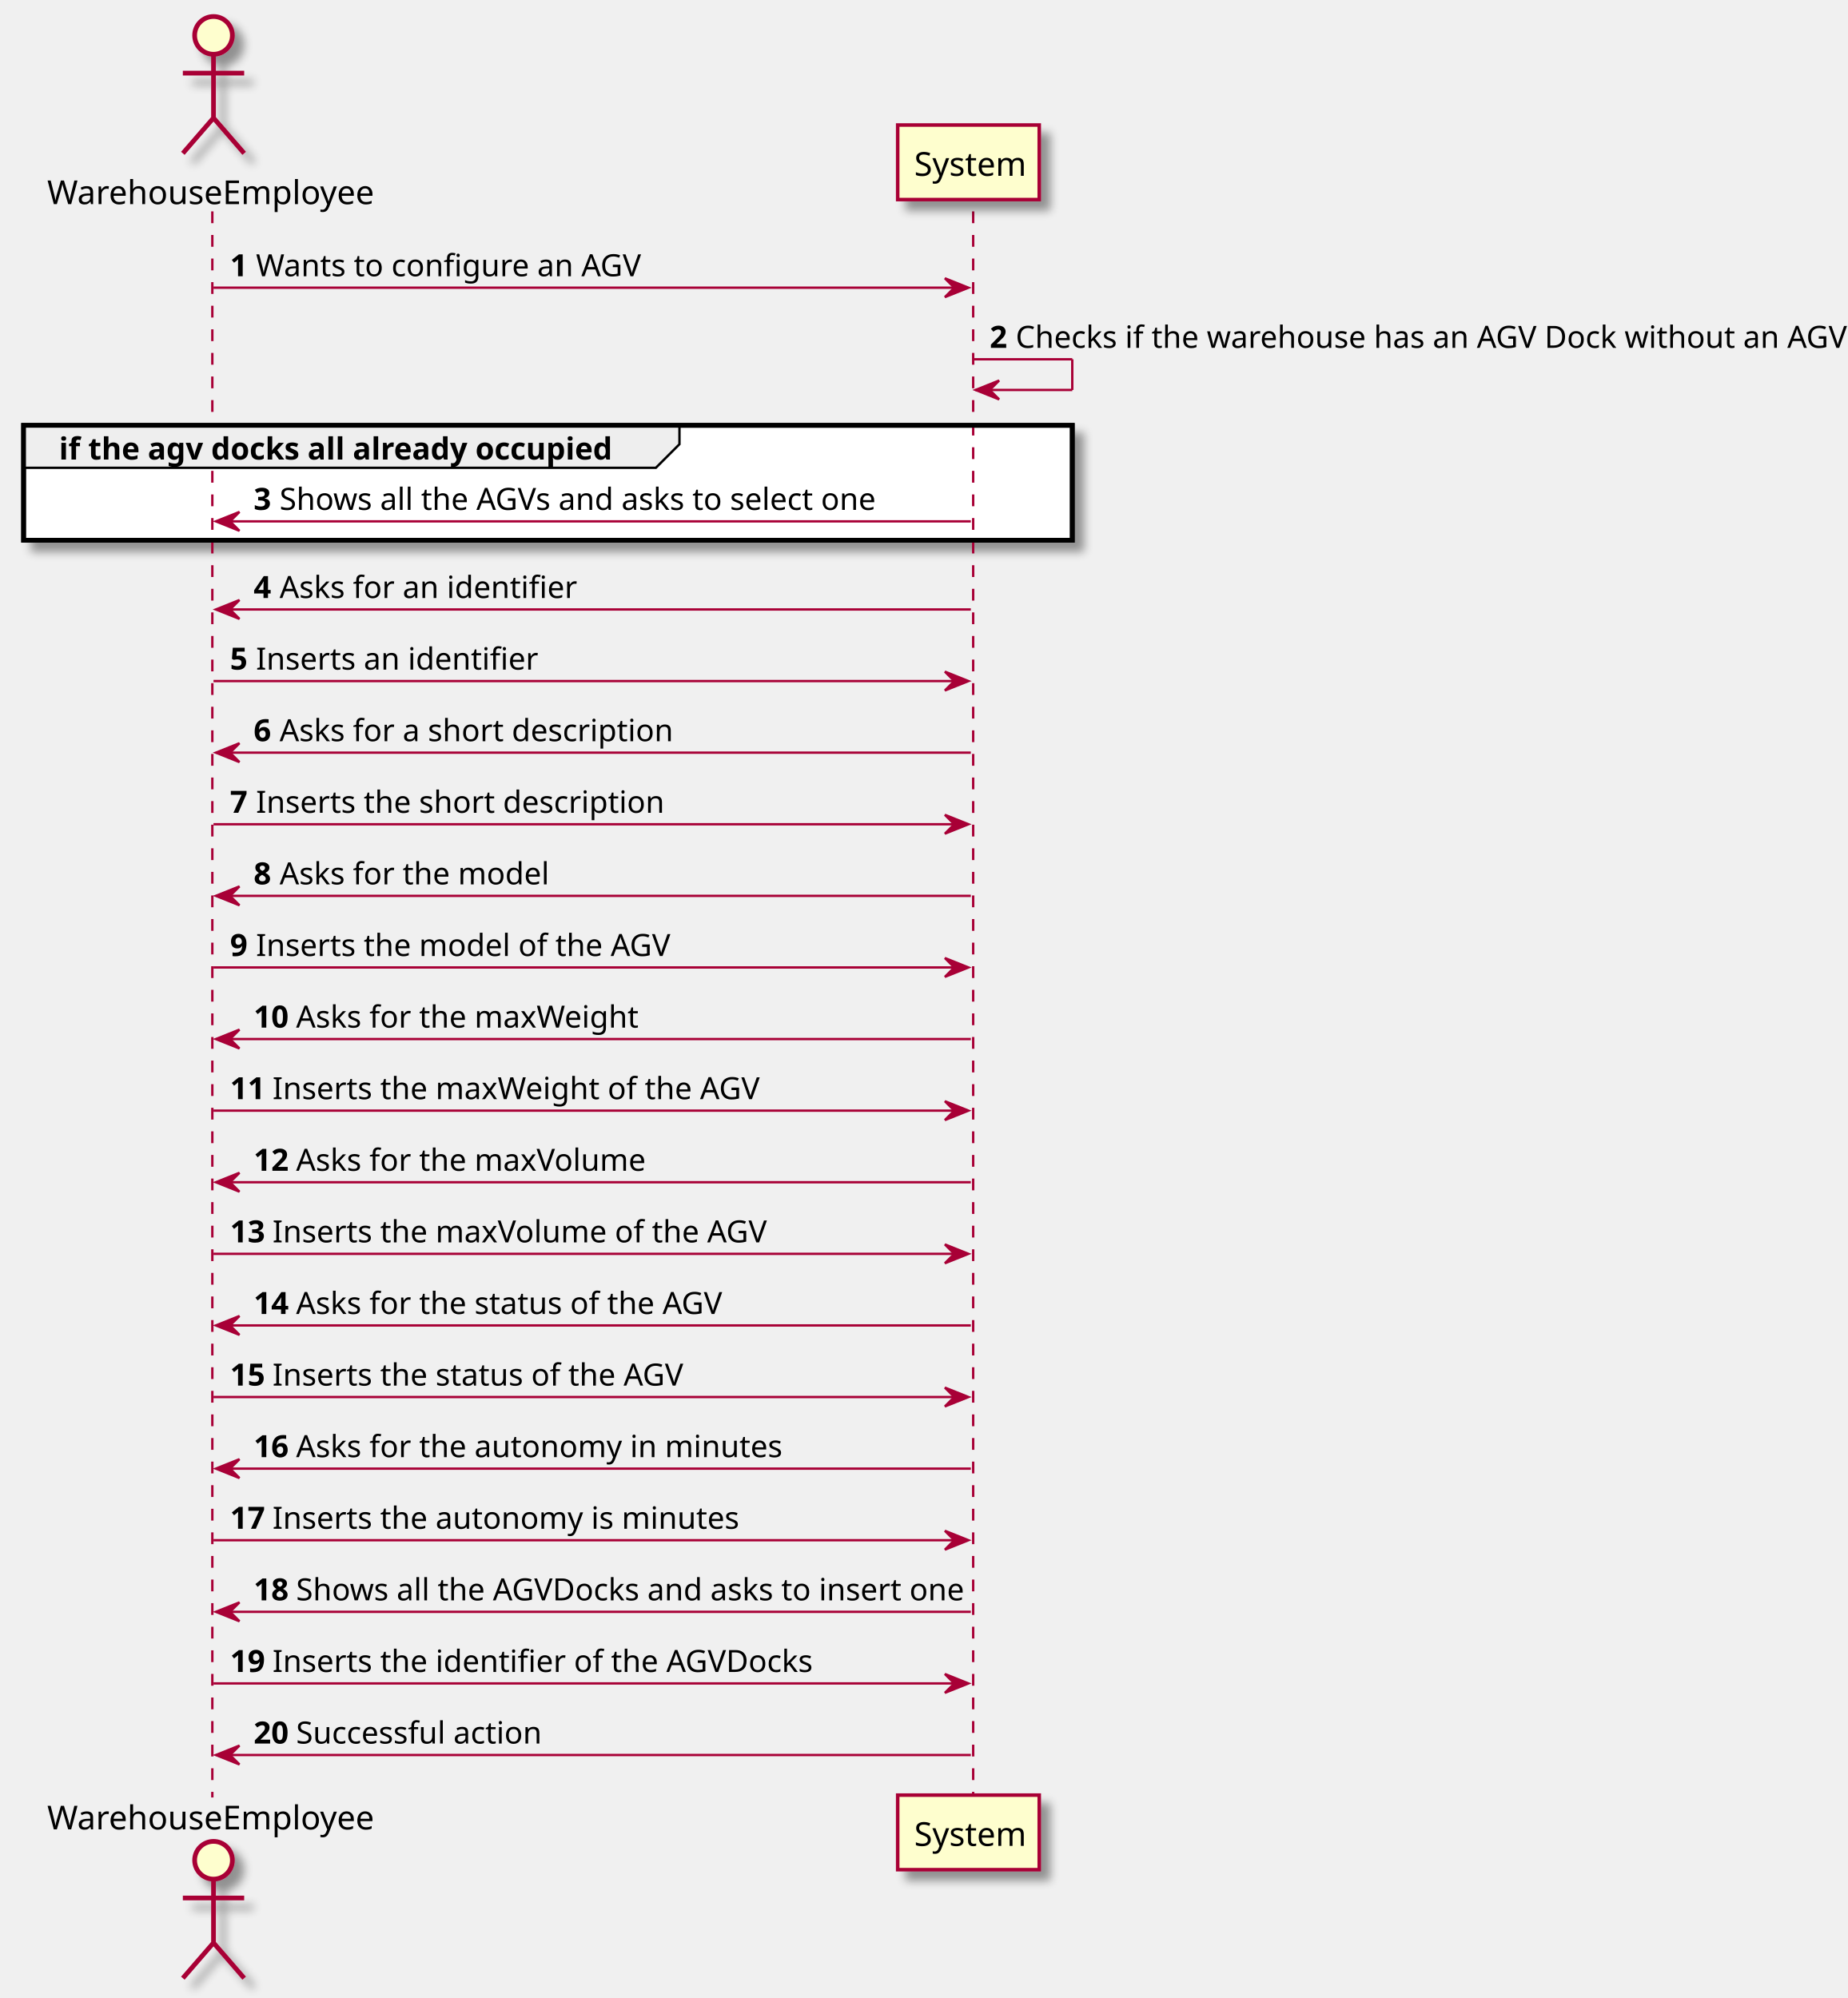
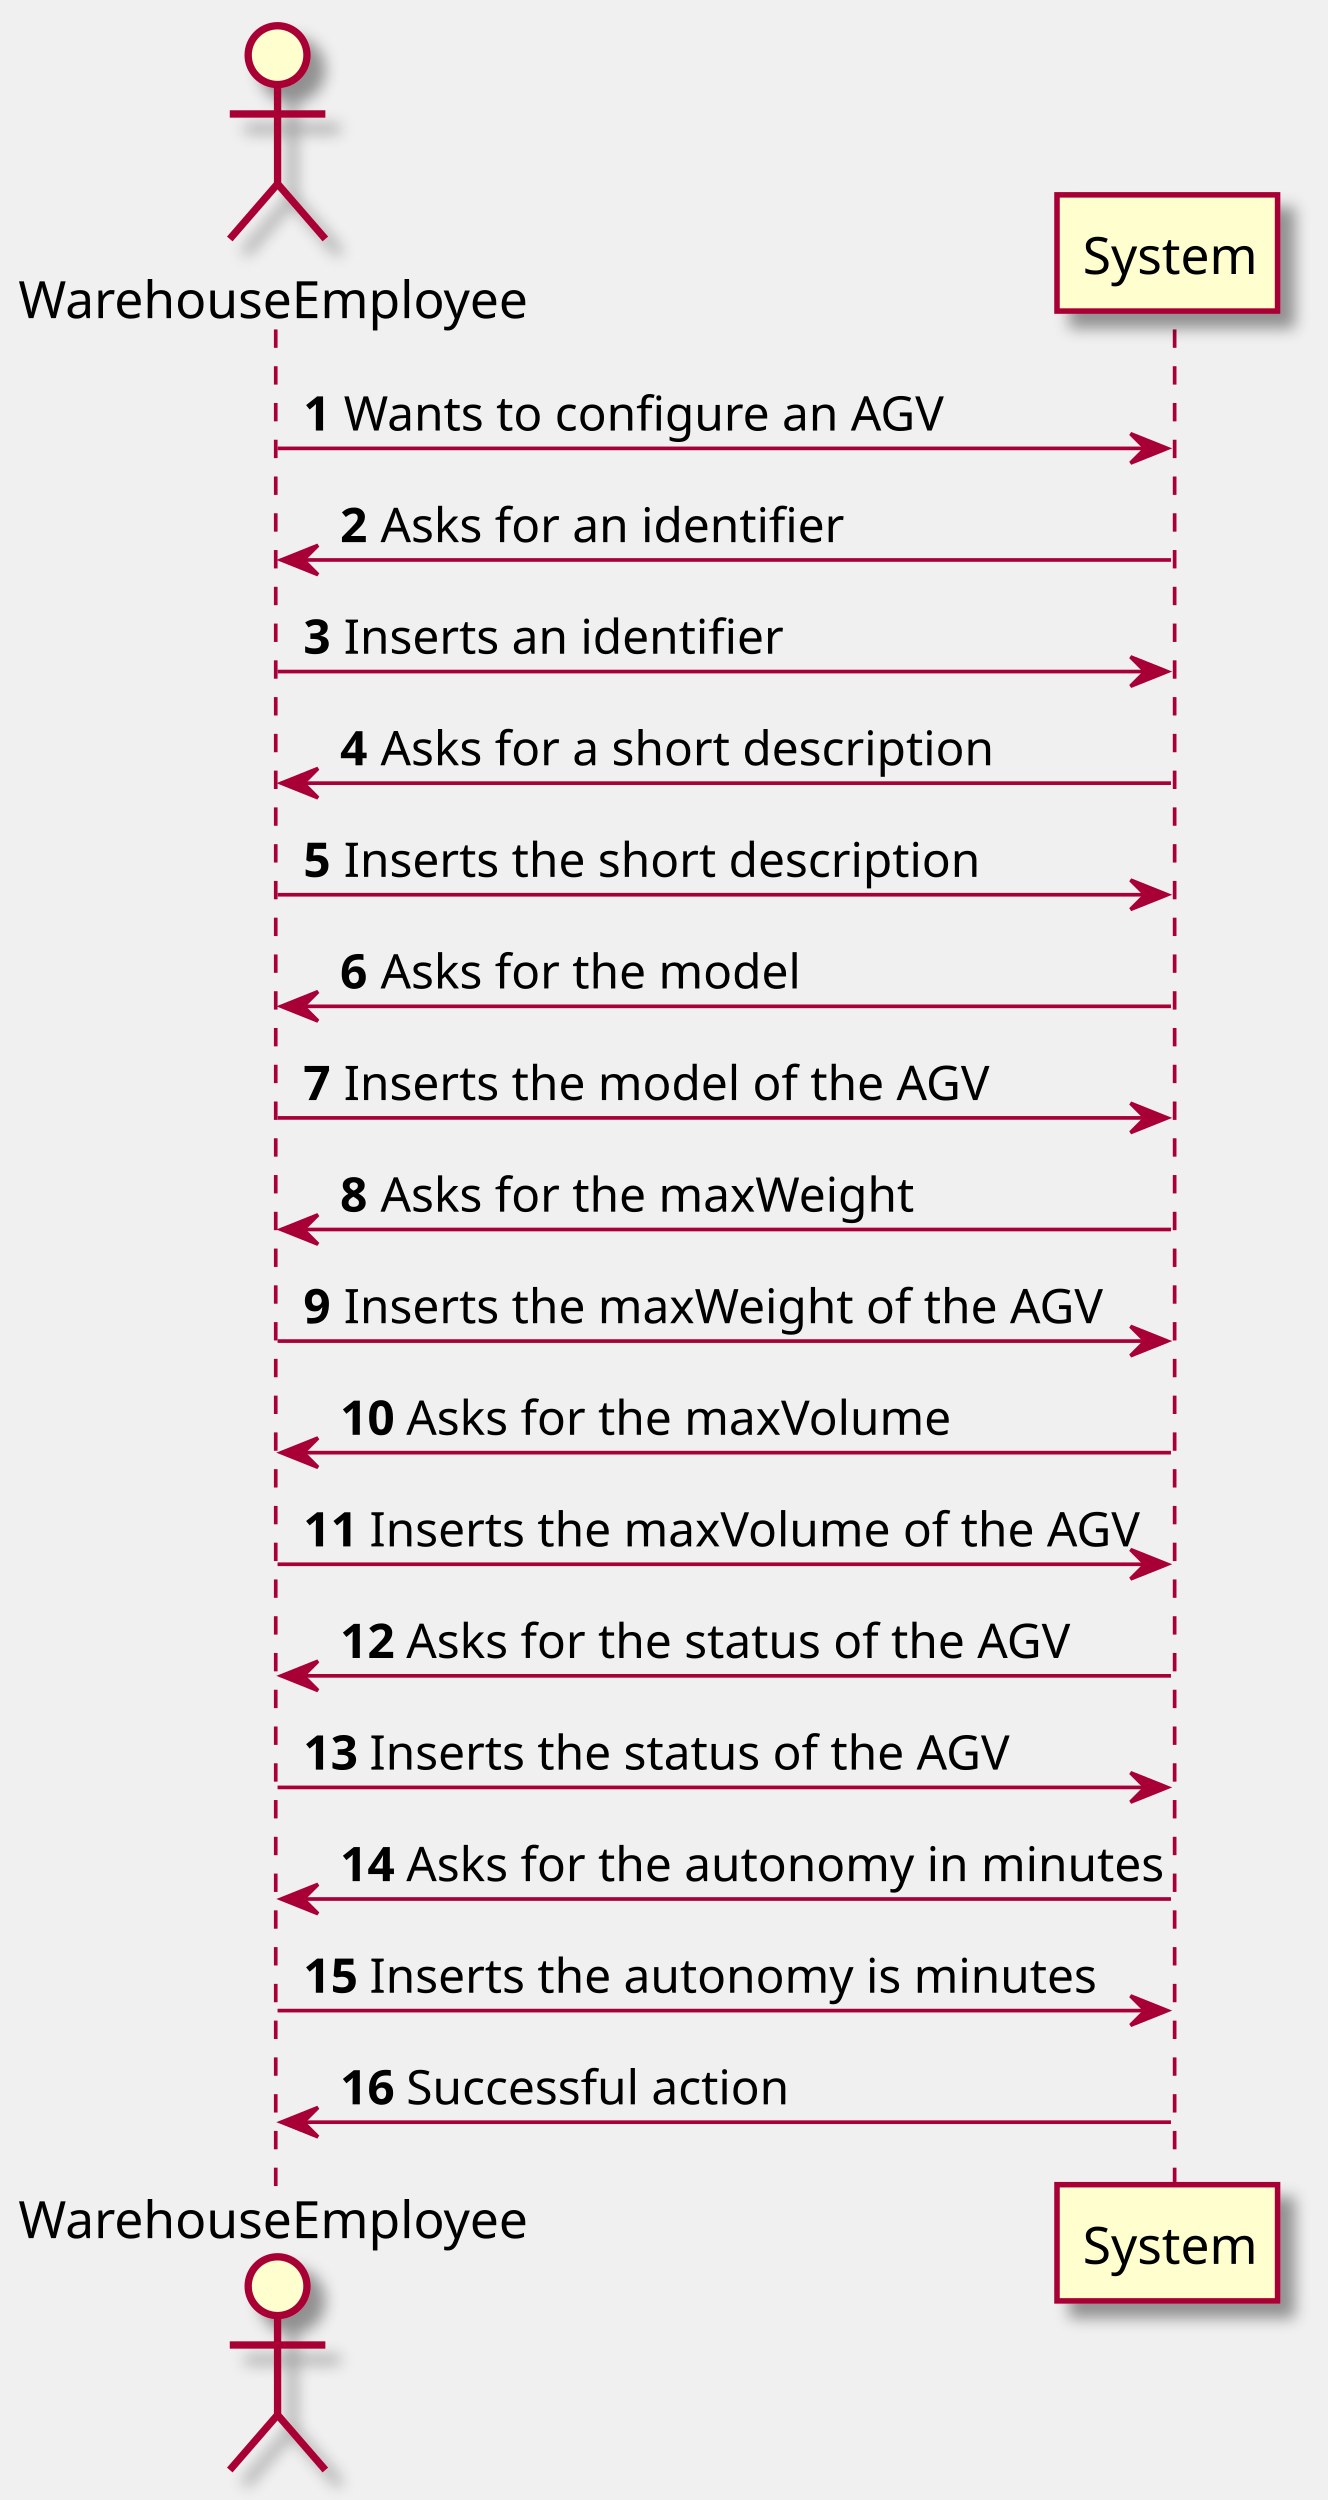
- <svg xmlns="http://www.w3.org/2000/svg" contentScriptType="application/ecmascript" contentStyleType="text/css" height="847px" preserveAspectRatio="none" style="width:783px;height:847px;background:#FFFFFF;" version="1.1" viewBox="0 0 783 847" width="783px" zoomAndPan="magnify">
+ <svg xmlns="http://www.w3.org/2000/svg" contentScriptType="application/ecmascript" contentStyleType="text/css" height="680px" preserveAspectRatio="none" style="width:361px;height:680px;background:#FFFFFF;" version="1.1" viewBox="0 0 361 680" width="361px" zoomAndPan="magnify">
  <defs>
-     <filter height="300%" id="f14spls0xnrqml" width="300%" x="-1" y="-1">
+     <filter height="300%" id="f1pnpyn59q0tit" width="300%" x="-1" y="-1">
      <feGaussianBlur result="blurOut" stdDeviation="2.0" />
      <feColorMatrix in="blurOut" result="blurOut2" type="matrix" values="0 0 0 0 0 0 0 0 0 0 0 0 0 0 0 0 0 0 .4 0" />
      <feOffset dx="4.0" dy="4.0" in="blurOut2" result="blurOut3" />
      <feBlend in="SourceGraphic" in2="blurOut3" mode="normal" />
    </filter>
  </defs>
  <g>
-     <rect fill="#FFFFFF" filter="url(#f14spls0xnrqml)" height="48.703" style="stroke:#000000;stroke-width:2.0;" width="444.5" x="10" y="180.312" />
-     <line style="stroke:#A80036;stroke-width:1.0;stroke-dasharray:5.0,5.0;" x1="90" x2="90" y1="89.609" y2="761.992" />
-     <line style="stroke:#A80036;stroke-width:1.0;stroke-dasharray:5.0,5.0;" x1="412.5" x2="412.5" y1="89.609" y2="761.992" />
-     <text fill="#000000" font-family="sans-serif" font-size="14" lengthAdjust="spacing" textLength="135" x="20" y="86.533">WarehouseEmployee</text>
-     <ellipse cx="90.5" cy="15" fill="#FEFECE" filter="url(#f14spls0xnrqml)" rx="8" ry="8" style="stroke:#A80036;stroke-width:2.0;" />
-     <path d="M90.5,23 L90.5,50 M77.5,31 L103.5,31 M90.5,50 L77.5,65 M90.5,50 L103.5,65 " fill="none" filter="url(#f14spls0xnrqml)" style="stroke:#A80036;stroke-width:2.0;" />
-     <text fill="#000000" font-family="sans-serif" font-size="14" lengthAdjust="spacing" textLength="135" x="20" y="775.525">WarehouseEmployee</text>
-     <ellipse cx="90.5" cy="788.602" fill="#FEFECE" filter="url(#f14spls0xnrqml)" rx="8" ry="8" style="stroke:#A80036;stroke-width:2.0;" />
-     <path d="M90.5,796.602 L90.5,823.602 M77.5,804.602 L103.5,804.602 M90.5,823.602 L77.5,838.602 M90.5,823.602 L103.5,838.602 " fill="none" filter="url(#f14spls0xnrqml)" style="stroke:#A80036;stroke-width:2.0;" />
-     <rect fill="#FEFECE" filter="url(#f14spls0xnrqml)" height="31.609" style="stroke:#A80036;stroke-width:1.5;" width="60" x="380.5" y="53" />
-     <text fill="#000000" font-family="sans-serif" font-size="14" lengthAdjust="spacing" textLength="46" x="387.5" y="74.533">System</text>
-     <rect fill="#FEFECE" filter="url(#f14spls0xnrqml)" height="31.609" style="stroke:#A80036;stroke-width:1.5;" width="60" x="380.5" y="760.992" />
-     <text fill="#000000" font-family="sans-serif" font-size="14" lengthAdjust="spacing" textLength="46" x="387.5" y="782.525">System</text>
-     <polygon fill="#A80036" points="400.5,117.961,410.5,121.961,400.5,125.961,404.5,121.961" style="stroke:#A80036;stroke-width:1.0;" />
-     <line style="stroke:#A80036;stroke-width:1.0;" x1="90.5" x2="406.5" y1="121.961" y2="121.961" />
-     <text fill="#000000" font-family="sans-serif" font-size="13" font-weight="bold" lengthAdjust="spacing" textLength="7" x="97.5" y="117.105">1</text>
-     <text fill="#000000" font-family="sans-serif" font-size="13" lengthAdjust="spacing" textLength="159" x="108.5" y="117.105">Wants to configure an AGV</text>
-     <line style="stroke:#A80036;stroke-width:1.0;" x1="412.5" x2="454.5" y1="152.312" y2="152.312" />
-     <line style="stroke:#A80036;stroke-width:1.0;" x1="454.5" x2="454.5" y1="152.312" y2="165.312" />
-     <line style="stroke:#A80036;stroke-width:1.0;" x1="413.5" x2="454.5" y1="165.312" y2="165.312" />
-     <polygon fill="#A80036" points="423.5,161.312,413.5,165.312,423.5,169.312,419.5,165.312" style="stroke:#A80036;stroke-width:1.0;" />
-     <text fill="#000000" font-family="sans-serif" font-size="13" font-weight="bold" lengthAdjust="spacing" textLength="7" x="419.5" y="147.456">2</text>
-     <text fill="#000000" font-family="sans-serif" font-size="13" lengthAdjust="spacing" textLength="346" x="430.5" y="147.456">Checks if the warehouse has an AGV Dock without an AGV</text>
-     <path d="M10,180.312 L288,180.312 L288,188.312 L278,198.312 L10,198.312 L10,180.312 " fill="#EEEEEE" style="stroke:#000000;stroke-width:1.0;" />
-     <rect fill="none" height="48.703" style="stroke:#000000;stroke-width:2.0;" width="444.5" x="10" y="180.312" />
-     <text fill="#000000" font-family="sans-serif" font-size="13" font-weight="bold" lengthAdjust="spacing" textLength="233" x="25" y="194.808">if the agv docks all already occupied</text>
-     <polygon fill="#A80036" points="101.5,217.016,91.5,221.016,101.5,225.016,97.5,221.016" style="stroke:#A80036;stroke-width:1.0;" />
-     <line style="stroke:#A80036;stroke-width:1.0;" x1="95.5" x2="411.5" y1="221.016" y2="221.016" />
-     <text fill="#000000" font-family="sans-serif" font-size="13" font-weight="bold" lengthAdjust="spacing" textLength="7" x="107.5" y="216.159">3</text>
-     <text fill="#000000" font-family="sans-serif" font-size="13" lengthAdjust="spacing" textLength="253" x="118.5" y="216.159">Shows all the AGVs and asks to select one</text>
-     <polygon fill="#A80036" points="101.5,254.367,91.5,258.367,101.5,262.367,97.5,258.367" style="stroke:#A80036;stroke-width:1.0;" />
-     <line style="stroke:#A80036;stroke-width:1.0;" x1="95.5" x2="411.5" y1="258.367" y2="258.367" />
-     <text fill="#000000" font-family="sans-serif" font-size="13" font-weight="bold" lengthAdjust="spacing" textLength="7" x="107.5" y="253.511">4</text>
-     <text fill="#000000" font-family="sans-serif" font-size="13" lengthAdjust="spacing" textLength="118" x="118.5" y="253.511">Asks for an identifier</text>
-     <polygon fill="#A80036" points="400.5,284.719,410.5,288.719,400.5,292.719,404.5,288.719" style="stroke:#A80036;stroke-width:1.0;" />
-     <line style="stroke:#A80036;stroke-width:1.0;" x1="90.5" x2="406.5" y1="288.719" y2="288.719" />
-     <text fill="#000000" font-family="sans-serif" font-size="13" font-weight="bold" lengthAdjust="spacing" textLength="7" x="97.5" y="283.862">5</text>
-     <text fill="#000000" font-family="sans-serif" font-size="13" lengthAdjust="spacing" textLength="109" x="108.5" y="283.862">Inserts an identifier</text>
-     <polygon fill="#A80036" points="101.5,315.07,91.5,319.07,101.5,323.07,97.5,319.07" style="stroke:#A80036;stroke-width:1.0;" />
-     <line style="stroke:#A80036;stroke-width:1.0;" x1="95.5" x2="411.5" y1="319.07" y2="319.07" />
-     <text fill="#000000" font-family="sans-serif" font-size="13" font-weight="bold" lengthAdjust="spacing" textLength="7" x="107.5" y="314.214">6</text>
-     <text fill="#000000" font-family="sans-serif" font-size="13" lengthAdjust="spacing" textLength="159" x="118.5" y="314.214">Asks for a short description</text>
-     <polygon fill="#A80036" points="400.5,345.422,410.5,349.422,400.5,353.422,404.5,349.422" style="stroke:#A80036;stroke-width:1.0;" />
-     <line style="stroke:#A80036;stroke-width:1.0;" x1="90.5" x2="406.5" y1="349.422" y2="349.422" />
-     <text fill="#000000" font-family="sans-serif" font-size="13" font-weight="bold" lengthAdjust="spacing" textLength="7" x="97.5" y="344.565">7</text>
-     <text fill="#000000" font-family="sans-serif" font-size="13" lengthAdjust="spacing" textLength="161" x="108.5" y="344.565">Inserts the short description</text>
-     <polygon fill="#A80036" points="101.5,375.773,91.5,379.773,101.5,383.773,97.5,379.773" style="stroke:#A80036;stroke-width:1.0;" />
-     <line style="stroke:#A80036;stroke-width:1.0;" x1="95.5" x2="411.5" y1="379.773" y2="379.773" />
-     <text fill="#000000" font-family="sans-serif" font-size="13" font-weight="bold" lengthAdjust="spacing" textLength="7" x="107.5" y="374.917">8</text>
-     <text fill="#000000" font-family="sans-serif" font-size="13" lengthAdjust="spacing" textLength="109" x="118.5" y="374.917">Asks for the model</text>
-     <polygon fill="#A80036" points="400.5,406.125,410.5,410.125,400.5,414.125,404.5,410.125" style="stroke:#A80036;stroke-width:1.0;" />
-     <line style="stroke:#A80036;stroke-width:1.0;" x1="90.5" x2="406.5" y1="410.125" y2="410.125" />
-     <text fill="#000000" font-family="sans-serif" font-size="13" font-weight="bold" lengthAdjust="spacing" textLength="7" x="97.5" y="405.269">9</text>
-     <text fill="#000000" font-family="sans-serif" font-size="13" lengthAdjust="spacing" textLength="168" x="108.5" y="405.269">Inserts the model of the AGV</text>
-     <polygon fill="#A80036" points="101.5,436.477,91.5,440.477,101.5,444.477,97.5,440.477" style="stroke:#A80036;stroke-width:1.0;" />
-     <line style="stroke:#A80036;stroke-width:1.0;" x1="95.5" x2="411.5" y1="440.477" y2="440.477" />
-     <text fill="#000000" font-family="sans-serif" font-size="13" font-weight="bold" lengthAdjust="spacing" textLength="14" x="107.5" y="435.62">10</text>
-     <text fill="#000000" font-family="sans-serif" font-size="13" lengthAdjust="spacing" textLength="140" x="125.5" y="435.62">Asks for the maxWeight</text>
-     <polygon fill="#A80036" points="400.5,466.828,410.5,470.828,400.5,474.828,404.5,470.828" style="stroke:#A80036;stroke-width:1.0;" />
-     <line style="stroke:#A80036;stroke-width:1.0;" x1="90.5" x2="406.5" y1="470.828" y2="470.828" />
-     <text fill="#000000" font-family="sans-serif" font-size="13" font-weight="bold" lengthAdjust="spacing" textLength="14" x="97.5" y="465.972">11</text>
-     <text fill="#000000" font-family="sans-serif" font-size="13" lengthAdjust="spacing" textLength="199" x="115.5" y="465.972">Inserts the maxWeight of the AGV</text>
-     <polygon fill="#A80036" points="101.5,497.18,91.5,501.18,101.5,505.18,97.5,501.18" style="stroke:#A80036;stroke-width:1.0;" />
-     <line style="stroke:#A80036;stroke-width:1.0;" x1="95.5" x2="411.5" y1="501.18" y2="501.18" />
-     <text fill="#000000" font-family="sans-serif" font-size="13" font-weight="bold" lengthAdjust="spacing" textLength="14" x="107.5" y="496.323">12</text>
-     <text fill="#000000" font-family="sans-serif" font-size="13" lengthAdjust="spacing" textLength="143" x="125.5" y="496.323">Asks for the maxVolume</text>
-     <polygon fill="#A80036" points="400.5,527.531,410.5,531.531,400.5,535.531,404.5,531.531" style="stroke:#A80036;stroke-width:1.0;" />
-     <line style="stroke:#A80036;stroke-width:1.0;" x1="90.5" x2="406.5" y1="531.531" y2="531.531" />
-     <text fill="#000000" font-family="sans-serif" font-size="13" font-weight="bold" lengthAdjust="spacing" textLength="14" x="97.5" y="526.675">13</text>
-     <text fill="#000000" font-family="sans-serif" font-size="13" lengthAdjust="spacing" textLength="202" x="115.5" y="526.675">Inserts the maxVolume of the AGV</text>
-     <polygon fill="#A80036" points="101.5,557.883,91.5,561.883,101.5,565.883,97.5,561.883" style="stroke:#A80036;stroke-width:1.0;" />
-     <line style="stroke:#A80036;stroke-width:1.0;" x1="95.5" x2="411.5" y1="561.883" y2="561.883" />
-     <text fill="#000000" font-family="sans-serif" font-size="13" font-weight="bold" lengthAdjust="spacing" textLength="14" x="107.5" y="557.026">14</text>
-     <text fill="#000000" font-family="sans-serif" font-size="13" lengthAdjust="spacing" textLength="178" x="125.5" y="557.026">Asks for the status of the AGV</text>
-     <polygon fill="#A80036" points="400.5,588.234,410.5,592.234,400.5,596.234,404.5,592.234" style="stroke:#A80036;stroke-width:1.0;" />
-     <line style="stroke:#A80036;stroke-width:1.0;" x1="90.5" x2="406.5" y1="592.234" y2="592.234" />
-     <text fill="#000000" font-family="sans-serif" font-size="13" font-weight="bold" lengthAdjust="spacing" textLength="14" x="97.5" y="587.378">15</text>
-     <text fill="#000000" font-family="sans-serif" font-size="13" lengthAdjust="spacing" textLength="169" x="115.5" y="587.378">Inserts the status of the AGV</text>
-     <polygon fill="#A80036" points="101.5,618.586,91.5,622.586,101.5,626.586,97.5,622.586" style="stroke:#A80036;stroke-width:1.0;" />
-     <line style="stroke:#A80036;stroke-width:1.0;" x1="95.5" x2="411.5" y1="622.586" y2="622.586" />
-     <text fill="#000000" font-family="sans-serif" font-size="13" font-weight="bold" lengthAdjust="spacing" textLength="14" x="107.5" y="617.73">16</text>
-     <text fill="#000000" font-family="sans-serif" font-size="13" lengthAdjust="spacing" textLength="195" x="125.5" y="617.73">Asks for the autonomy in minutes</text>
-     <polygon fill="#A80036" points="400.5,648.938,410.5,652.938,400.5,656.938,404.5,652.938" style="stroke:#A80036;stroke-width:1.0;" />
-     <line style="stroke:#A80036;stroke-width:1.0;" x1="90.5" x2="406.5" y1="652.938" y2="652.938" />
-     <text fill="#000000" font-family="sans-serif" font-size="13" font-weight="bold" lengthAdjust="spacing" textLength="14" x="97.5" y="648.081">17</text>
-     <text fill="#000000" font-family="sans-serif" font-size="13" lengthAdjust="spacing" textLength="186" x="115.5" y="648.081">Inserts the autonomy is minutes</text>
-     <polygon fill="#A80036" points="101.5,679.289,91.5,683.289,101.5,687.289,97.5,683.289" style="stroke:#A80036;stroke-width:1.0;" />
-     <line style="stroke:#A80036;stroke-width:1.0;" x1="95.5" x2="411.5" y1="683.289" y2="683.289" />
-     <text fill="#000000" font-family="sans-serif" font-size="13" font-weight="bold" lengthAdjust="spacing" textLength="14" x="107.5" y="678.433">18</text>
-     <text fill="#000000" font-family="sans-serif" font-size="13" lengthAdjust="spacing" textLength="280" x="125.5" y="678.433">Shows all the AGVDocks and asks to insert one</text>
-     <polygon fill="#A80036" points="400.5,709.641,410.5,713.641,400.5,717.641,404.5,713.641" style="stroke:#A80036;stroke-width:1.0;" />
-     <line style="stroke:#A80036;stroke-width:1.0;" x1="90.5" x2="406.5" y1="713.641" y2="713.641" />
-     <text fill="#000000" font-family="sans-serif" font-size="13" font-weight="bold" lengthAdjust="spacing" textLength="14" x="97.5" y="708.784">19</text>
-     <text fill="#000000" font-family="sans-serif" font-size="13" lengthAdjust="spacing" textLength="218" x="115.5" y="708.784">Inserts the identifier of the AGVDocks</text>
-     <polygon fill="#A80036" points="101.5,739.992,91.5,743.992,101.5,747.992,97.5,743.992" style="stroke:#A80036;stroke-width:1.0;" />
-     <line style="stroke:#A80036;stroke-width:1.0;" x1="95.5" x2="411.5" y1="743.992" y2="743.992" />
-     <text fill="#000000" font-family="sans-serif" font-size="13" font-weight="bold" lengthAdjust="spacing" textLength="14" x="107.5" y="739.136">20</text>
-     <text fill="#000000" font-family="sans-serif" font-size="13" lengthAdjust="spacing" textLength="103" x="125.5" y="739.136">Successful action</text>
+     <line style="stroke:#A80036;stroke-width:1.0;stroke-dasharray:5.0,5.0;" x1="75" x2="75" y1="89.609" y2="595.234" />
+     <line style="stroke:#A80036;stroke-width:1.0;stroke-dasharray:5.0,5.0;" x1="319.5" x2="319.5" y1="89.609" y2="595.234" />
+     <text fill="#000000" font-family="sans-serif" font-size="14" lengthAdjust="spacing" textLength="135" x="5" y="86.533">WarehouseEmployee</text>
+     <ellipse cx="75.5" cy="15" fill="#FEFECE" filter="url(#f1pnpyn59q0tit)" rx="8" ry="8" style="stroke:#A80036;stroke-width:2.0;" />
+     <path d="M75.5,23 L75.5,50 M62.5,31 L88.5,31 M75.5,50 L62.5,65 M75.5,50 L88.5,65 " fill="none" filter="url(#f1pnpyn59q0tit)" style="stroke:#A80036;stroke-width:2.0;" />
+     <text fill="#000000" font-family="sans-serif" font-size="14" lengthAdjust="spacing" textLength="135" x="5" y="608.768">WarehouseEmployee</text>
+     <ellipse cx="75.5" cy="621.844" fill="#FEFECE" filter="url(#f1pnpyn59q0tit)" rx="8" ry="8" style="stroke:#A80036;stroke-width:2.0;" />
+     <path d="M75.5,629.844 L75.5,656.844 M62.5,637.844 L88.5,637.844 M75.5,656.844 L62.5,671.844 M75.5,656.844 L88.5,671.844 " fill="none" filter="url(#f1pnpyn59q0tit)" style="stroke:#A80036;stroke-width:2.0;" />
+     <rect fill="#FEFECE" filter="url(#f1pnpyn59q0tit)" height="31.609" style="stroke:#A80036;stroke-width:1.5;" width="60" x="287.5" y="53" />
+     <text fill="#000000" font-family="sans-serif" font-size="14" lengthAdjust="spacing" textLength="46" x="294.5" y="74.533">System</text>
+     <rect fill="#FEFECE" filter="url(#f1pnpyn59q0tit)" height="31.609" style="stroke:#A80036;stroke-width:1.5;" width="60" x="287.5" y="594.234" />
+     <text fill="#000000" font-family="sans-serif" font-size="14" lengthAdjust="spacing" textLength="46" x="294.5" y="615.768">System</text>
+     <polygon fill="#A80036" points="307.5,117.961,317.5,121.961,307.5,125.961,311.5,121.961" style="stroke:#A80036;stroke-width:1.0;" />
+     <line style="stroke:#A80036;stroke-width:1.0;" x1="75.5" x2="313.5" y1="121.961" y2="121.961" />
+     <text fill="#000000" font-family="sans-serif" font-size="13" font-weight="bold" lengthAdjust="spacing" textLength="7" x="82.5" y="117.105">1</text>
+     <text fill="#000000" font-family="sans-serif" font-size="13" lengthAdjust="spacing" textLength="159" x="93.5" y="117.105">Wants to configure an AGV</text>
+     <polygon fill="#A80036" points="86.5,148.312,76.5,152.312,86.5,156.312,82.5,152.312" style="stroke:#A80036;stroke-width:1.0;" />
+     <line style="stroke:#A80036;stroke-width:1.0;" x1="80.5" x2="318.5" y1="152.312" y2="152.312" />
+     <text fill="#000000" font-family="sans-serif" font-size="13" font-weight="bold" lengthAdjust="spacing" textLength="7" x="92.5" y="147.456">2</text>
+     <text fill="#000000" font-family="sans-serif" font-size="13" lengthAdjust="spacing" textLength="118" x="103.5" y="147.456">Asks for an identifier</text>
+     <polygon fill="#A80036" points="307.5,178.664,317.5,182.664,307.5,186.664,311.5,182.664" style="stroke:#A80036;stroke-width:1.0;" />
+     <line style="stroke:#A80036;stroke-width:1.0;" x1="75.5" x2="313.5" y1="182.664" y2="182.664" />
+     <text fill="#000000" font-family="sans-serif" font-size="13" font-weight="bold" lengthAdjust="spacing" textLength="7" x="82.5" y="177.808">3</text>
+     <text fill="#000000" font-family="sans-serif" font-size="13" lengthAdjust="spacing" textLength="109" x="93.5" y="177.808">Inserts an identifier</text>
+     <polygon fill="#A80036" points="86.5,209.016,76.5,213.016,86.5,217.016,82.5,213.016" style="stroke:#A80036;stroke-width:1.0;" />
+     <line style="stroke:#A80036;stroke-width:1.0;" x1="80.5" x2="318.5" y1="213.016" y2="213.016" />
+     <text fill="#000000" font-family="sans-serif" font-size="13" font-weight="bold" lengthAdjust="spacing" textLength="7" x="92.5" y="208.159">4</text>
+     <text fill="#000000" font-family="sans-serif" font-size="13" lengthAdjust="spacing" textLength="159" x="103.5" y="208.159">Asks for a short description</text>
+     <polygon fill="#A80036" points="307.5,239.367,317.5,243.367,307.5,247.367,311.5,243.367" style="stroke:#A80036;stroke-width:1.0;" />
+     <line style="stroke:#A80036;stroke-width:1.0;" x1="75.5" x2="313.5" y1="243.367" y2="243.367" />
+     <text fill="#000000" font-family="sans-serif" font-size="13" font-weight="bold" lengthAdjust="spacing" textLength="7" x="82.5" y="238.511">5</text>
+     <text fill="#000000" font-family="sans-serif" font-size="13" lengthAdjust="spacing" textLength="161" x="93.5" y="238.511">Inserts the short description</text>
+     <polygon fill="#A80036" points="86.5,269.719,76.5,273.719,86.5,277.719,82.5,273.719" style="stroke:#A80036;stroke-width:1.0;" />
+     <line style="stroke:#A80036;stroke-width:1.0;" x1="80.5" x2="318.5" y1="273.719" y2="273.719" />
+     <text fill="#000000" font-family="sans-serif" font-size="13" font-weight="bold" lengthAdjust="spacing" textLength="7" x="92.5" y="268.862">6</text>
+     <text fill="#000000" font-family="sans-serif" font-size="13" lengthAdjust="spacing" textLength="109" x="103.5" y="268.862">Asks for the model</text>
+     <polygon fill="#A80036" points="307.5,300.07,317.5,304.07,307.5,308.07,311.5,304.07" style="stroke:#A80036;stroke-width:1.0;" />
+     <line style="stroke:#A80036;stroke-width:1.0;" x1="75.5" x2="313.5" y1="304.07" y2="304.07" />
+     <text fill="#000000" font-family="sans-serif" font-size="13" font-weight="bold" lengthAdjust="spacing" textLength="7" x="82.5" y="299.214">7</text>
+     <text fill="#000000" font-family="sans-serif" font-size="13" lengthAdjust="spacing" textLength="168" x="93.5" y="299.214">Inserts the model of the AGV</text>
+     <polygon fill="#A80036" points="86.5,330.422,76.5,334.422,86.5,338.422,82.5,334.422" style="stroke:#A80036;stroke-width:1.0;" />
+     <line style="stroke:#A80036;stroke-width:1.0;" x1="80.5" x2="318.5" y1="334.422" y2="334.422" />
+     <text fill="#000000" font-family="sans-serif" font-size="13" font-weight="bold" lengthAdjust="spacing" textLength="7" x="92.5" y="329.565">8</text>
+     <text fill="#000000" font-family="sans-serif" font-size="13" lengthAdjust="spacing" textLength="140" x="103.5" y="329.565">Asks for the maxWeight</text>
+     <polygon fill="#A80036" points="307.5,360.773,317.5,364.773,307.5,368.773,311.5,364.773" style="stroke:#A80036;stroke-width:1.0;" />
+     <line style="stroke:#A80036;stroke-width:1.0;" x1="75.5" x2="313.5" y1="364.773" y2="364.773" />
+     <text fill="#000000" font-family="sans-serif" font-size="13" font-weight="bold" lengthAdjust="spacing" textLength="7" x="82.5" y="359.917">9</text>
+     <text fill="#000000" font-family="sans-serif" font-size="13" lengthAdjust="spacing" textLength="199" x="93.5" y="359.917">Inserts the maxWeight of the AGV</text>
+     <polygon fill="#A80036" points="86.5,391.125,76.5,395.125,86.5,399.125,82.5,395.125" style="stroke:#A80036;stroke-width:1.0;" />
+     <line style="stroke:#A80036;stroke-width:1.0;" x1="80.5" x2="318.5" y1="395.125" y2="395.125" />
+     <text fill="#000000" font-family="sans-serif" font-size="13" font-weight="bold" lengthAdjust="spacing" textLength="14" x="92.5" y="390.269">10</text>
+     <text fill="#000000" font-family="sans-serif" font-size="13" lengthAdjust="spacing" textLength="143" x="110.5" y="390.269">Asks for the maxVolume</text>
+     <polygon fill="#A80036" points="307.5,421.477,317.5,425.477,307.5,429.477,311.5,425.477" style="stroke:#A80036;stroke-width:1.0;" />
+     <line style="stroke:#A80036;stroke-width:1.0;" x1="75.5" x2="313.5" y1="425.477" y2="425.477" />
+     <text fill="#000000" font-family="sans-serif" font-size="13" font-weight="bold" lengthAdjust="spacing" textLength="14" x="82.5" y="420.62">11</text>
+     <text fill="#000000" font-family="sans-serif" font-size="13" lengthAdjust="spacing" textLength="202" x="100.5" y="420.62">Inserts the maxVolume of the AGV</text>
+     <polygon fill="#A80036" points="86.5,451.828,76.5,455.828,86.5,459.828,82.5,455.828" style="stroke:#A80036;stroke-width:1.0;" />
+     <line style="stroke:#A80036;stroke-width:1.0;" x1="80.5" x2="318.5" y1="455.828" y2="455.828" />
+     <text fill="#000000" font-family="sans-serif" font-size="13" font-weight="bold" lengthAdjust="spacing" textLength="14" x="92.5" y="450.972">12</text>
+     <text fill="#000000" font-family="sans-serif" font-size="13" lengthAdjust="spacing" textLength="178" x="110.5" y="450.972">Asks for the status of the AGV</text>
+     <polygon fill="#A80036" points="307.5,482.18,317.5,486.18,307.5,490.18,311.5,486.18" style="stroke:#A80036;stroke-width:1.0;" />
+     <line style="stroke:#A80036;stroke-width:1.0;" x1="75.5" x2="313.5" y1="486.18" y2="486.18" />
+     <text fill="#000000" font-family="sans-serif" font-size="13" font-weight="bold" lengthAdjust="spacing" textLength="14" x="82.5" y="481.323">13</text>
+     <text fill="#000000" font-family="sans-serif" font-size="13" lengthAdjust="spacing" textLength="169" x="100.5" y="481.323">Inserts the status of the AGV</text>
+     <polygon fill="#A80036" points="86.5,512.531,76.5,516.531,86.5,520.531,82.5,516.531" style="stroke:#A80036;stroke-width:1.0;" />
+     <line style="stroke:#A80036;stroke-width:1.0;" x1="80.5" x2="318.5" y1="516.531" y2="516.531" />
+     <text fill="#000000" font-family="sans-serif" font-size="13" font-weight="bold" lengthAdjust="spacing" textLength="14" x="92.5" y="511.675">14</text>
+     <text fill="#000000" font-family="sans-serif" font-size="13" lengthAdjust="spacing" textLength="195" x="110.5" y="511.675">Asks for the autonomy in minutes</text>
+     <polygon fill="#A80036" points="307.5,542.883,317.5,546.883,307.5,550.883,311.5,546.883" style="stroke:#A80036;stroke-width:1.0;" />
+     <line style="stroke:#A80036;stroke-width:1.0;" x1="75.5" x2="313.5" y1="546.883" y2="546.883" />
+     <text fill="#000000" font-family="sans-serif" font-size="13" font-weight="bold" lengthAdjust="spacing" textLength="14" x="82.5" y="542.026">15</text>
+     <text fill="#000000" font-family="sans-serif" font-size="13" lengthAdjust="spacing" textLength="186" x="100.5" y="542.026">Inserts the autonomy is minutes</text>
+     <polygon fill="#A80036" points="86.5,573.234,76.5,577.234,86.5,581.234,82.5,577.234" style="stroke:#A80036;stroke-width:1.0;" />
+     <line style="stroke:#A80036;stroke-width:1.0;" x1="80.5" x2="318.5" y1="577.234" y2="577.234" />
+     <text fill="#000000" font-family="sans-serif" font-size="13" font-weight="bold" lengthAdjust="spacing" textLength="14" x="92.5" y="572.378">16</text>
+     <text fill="#000000" font-family="sans-serif" font-size="13" lengthAdjust="spacing" textLength="103" x="110.5" y="572.378">Successful action</text>
  </g>
</svg>
